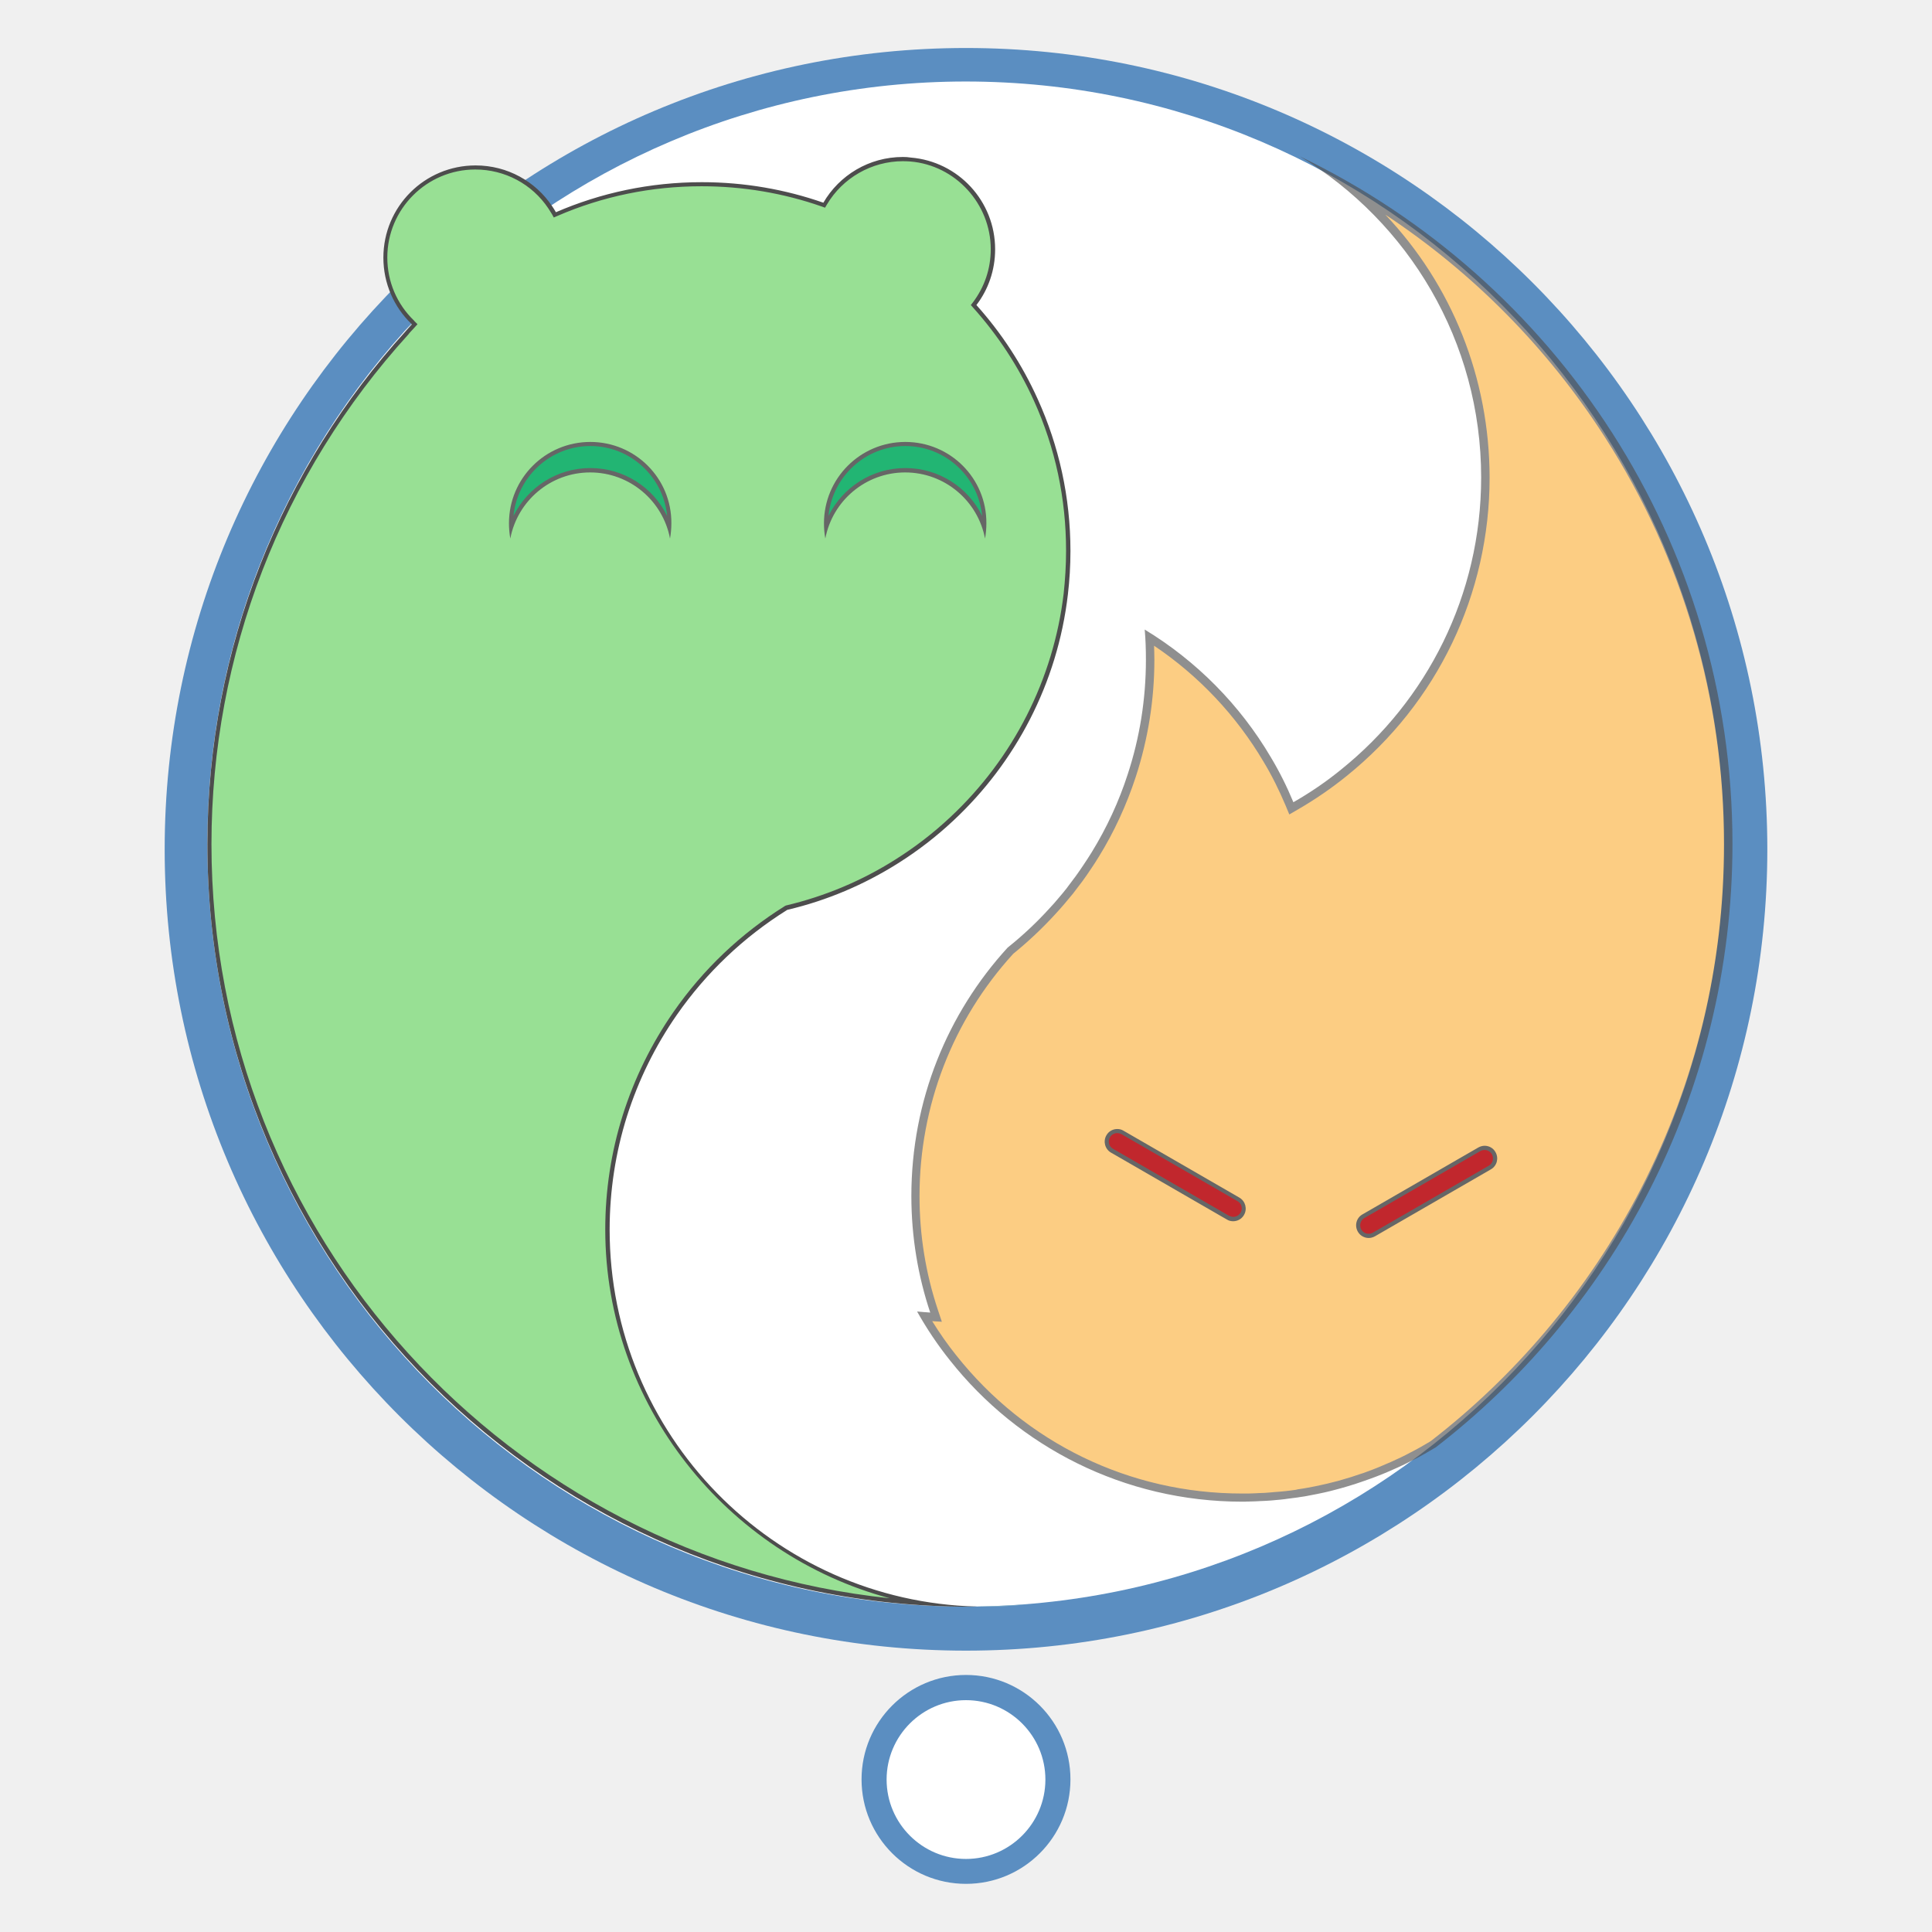
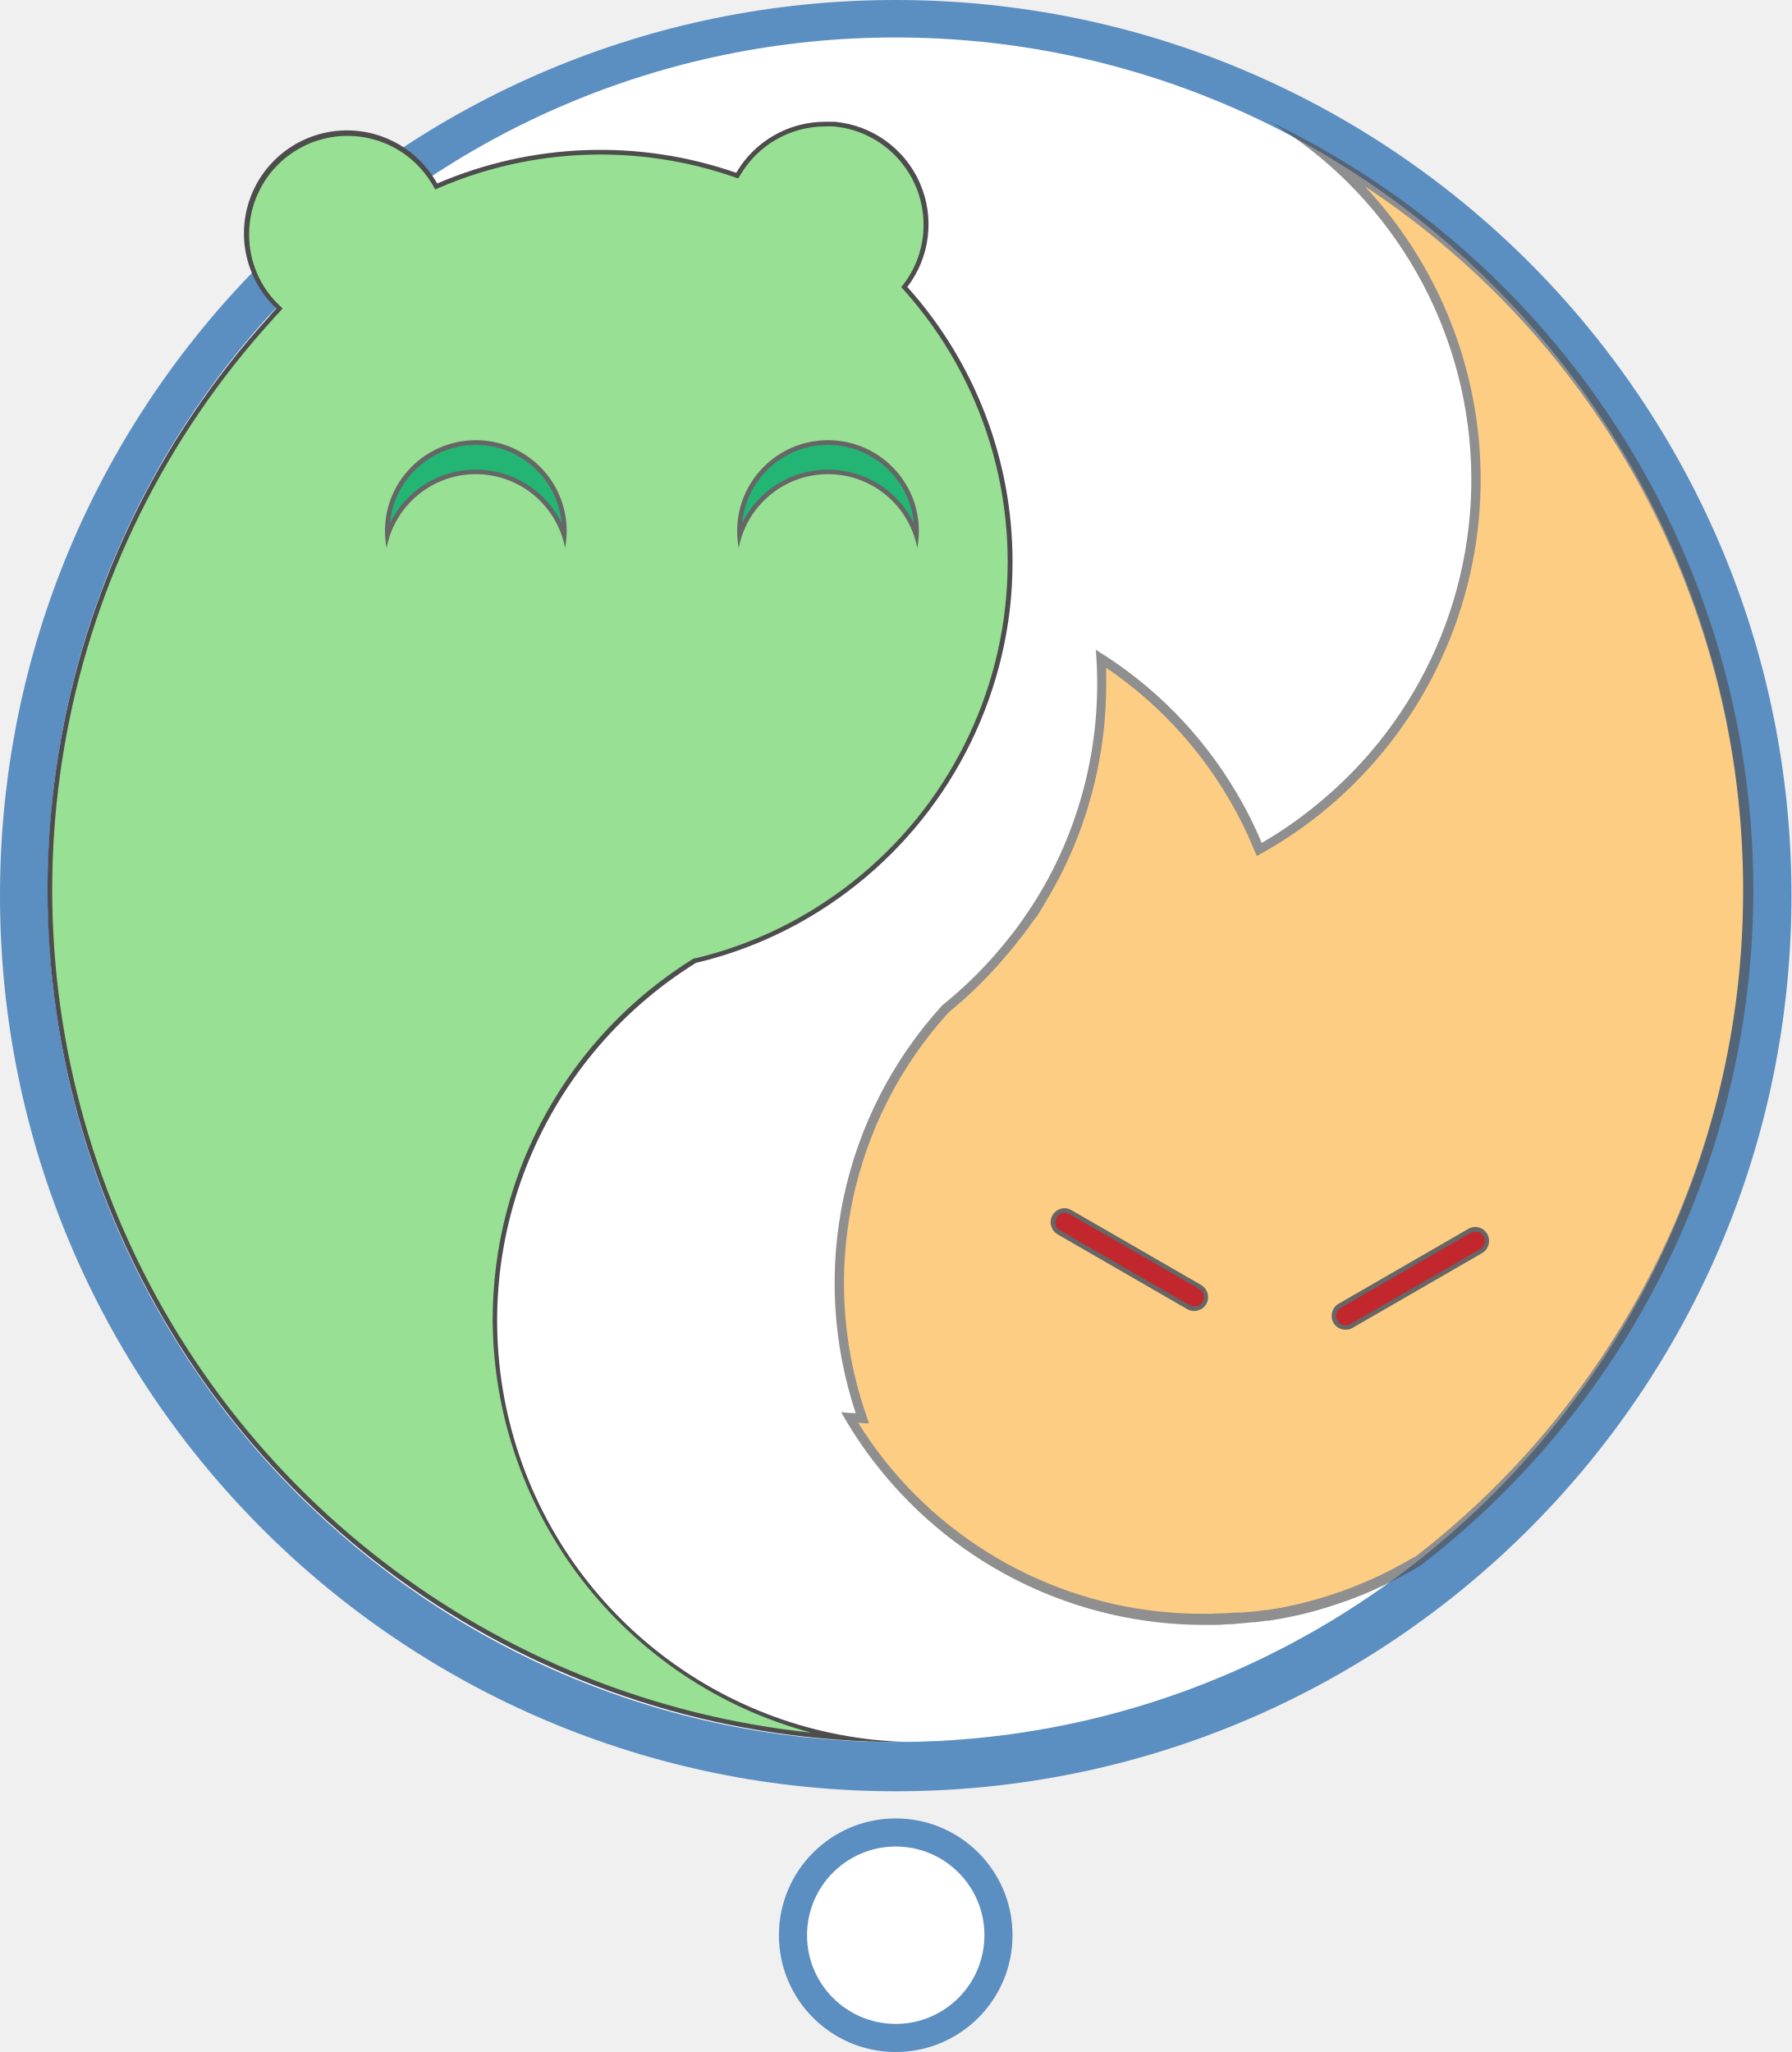
- <svg xmlns="http://www.w3.org/2000/svg" version="1.1" id="Layer_1" x="0px" y="0px" viewBox="0 0 128 128" style="enable-background:new 0 0 128 128;" xml:space="preserve">
-   <style type="text/css">
- 	.st0{fill:#5B8EC1;}
- 	.st1{fill:#FFFFFF;}
- 	.st2{opacity:0.63;}
- 	.st3{fill:#FBB03B;}
- 	.st4{fill:#4D4D4D;}
- 	.st5{fill:#91BECE;}
- 	.st6{fill:#98E094;}
- 	.st7{fill:#22B573;}
- 	.st8{fill:#666666;}
- 	.st9{fill:#C1272D;}
- </style>
-   <g>
-     <circle class="st0" cx="64" cy="56.27" r="53.09" />
-     <g>
-       <path class="st1" d="M64,123.98c-3.36,0-6.09-2.73-6.09-6.09c0-3.36,2.73-6.09,6.09-6.09c3.36,0,6.09,2.73,6.09,6.09    C70.09,121.25,67.36,123.98,64,123.98z" />
-       <path class="st0" d="M64,112.64c2.9,0,5.26,2.36,5.26,5.26s-2.36,5.26-5.26,5.26s-5.26-2.36-5.26-5.26S61.1,112.64,64,112.64     M64,110.97c-3.82,0-6.92,3.1-6.92,6.92c0,3.82,3.1,6.92,6.92,6.92s6.92-3.1,6.92-6.92C70.92,114.07,67.82,110.97,64,110.97    L64,110.97z" />
-     </g>
-     <ellipse class="st1" cx="63.98" cy="55.92" rx="50.24" ry="50.52" />
-     <g class="st2">
-       <path class="st3" d="M82.3,99.22c-7.51,0-14.49-3.38-19.15-9.26c-0.68-0.86-1.32-1.78-1.89-2.75c0.11,0.01,0.75,0.05,0.75,0.05    l-0.13-0.39c-0.82-2.45-1.23-5.02-1.23-7.63c0-6.04,2.24-11.82,6.31-16.27c0.97-0.78,1.91-1.66,2.78-2.61    c0.21-0.22,0.41-0.46,0.61-0.69c0.18-0.21,0.36-0.42,0.53-0.64c0.03-0.04,0.06-0.07,0.08-0.11c0.16-0.2,0.34-0.44,0.52-0.68    c0.19-0.25,0.36-0.5,0.53-0.76c0.19-0.27,0.37-0.56,0.55-0.86c1.01-1.63,1.82-3.4,2.42-5.24c0.8-2.46,1.21-5.04,1.21-7.66    c0-0.49-0.02-0.99-0.04-1.47c3.19,2.04,5.87,4.82,7.79,8.07c0.56,0.93,1.06,1.92,1.49,2.96l0.12,0.29l0.27-0.16    c1.15-0.66,2.23-1.41,3.21-2.21c5.95-4.8,9.36-11.92,9.36-19.56c0-7.47-3.22-14.36-8.79-19.09c15.24,8.95,24.88,25.56,24.88,43.38    c0,8.08-1.86,15.79-5.52,22.93c-1.75,3.4-3.89,6.61-6.37,9.53c-2.29,2.7-4.86,5.17-7.66,7.32c0,0-0.05,0.02-0.05,0.02l0,0    c-0.42,0.25-0.86,0.5-1.33,0.74c-0.42,0.22-0.85,0.43-1.29,0.63c-0.55,0.25-1.09,0.47-1.61,0.65c-0.16,0.06-0.33,0.12-0.5,0.17    c-0.34,0.12-0.68,0.23-1.02,0.33c-0.26,0.08-0.52,0.15-0.78,0.21c-0.23,0.06-0.46,0.12-0.68,0.16c-0.31,0.07-0.62,0.13-0.93,0.19    c-0.23,0.04-0.47,0.08-0.7,0.11c-0.07,0.02-0.09,0.02-0.12,0.02c-0.23,0.03-0.46,0.07-0.7,0.09l-0.13,0.02    c-0.19,0.02-0.39,0.04-0.58,0.05c-0.11,0.01-0.21,0.02-0.32,0.03c-0.24,0.02-0.48,0.04-0.71,0.04c-0.26,0.02-0.51,0.02-0.77,0.03    h-0.07c-0.12,0.01-0.23,0.01-0.34,0.01C82.31,99.22,82.31,99.22,82.3,99.22z" />
-       <path class="st4" d="M91.78,14.22c5.8,3.83,10.77,8.85,14.56,14.76c5.16,8.04,7.88,17.35,7.88,26.95c0,8.03-1.85,15.7-5.49,22.8    c-1.74,3.38-3.87,6.57-6.34,9.48c-2.27,2.68-4.82,5.12-7.59,7.26l-0.04,0.02l-0.02,0.02c-0.42,0.25-0.85,0.5-1.31,0.73    c-0.4,0.22-0.83,0.42-1.28,0.62c-0.54,0.24-1.07,0.46-1.6,0.65c-0.16,0.06-0.32,0.12-0.5,0.17c-0.36,0.13-0.69,0.23-1.01,0.32    c-0.25,0.08-0.51,0.15-0.77,0.21c-0.22,0.06-0.44,0.11-0.67,0.16c-0.3,0.07-0.61,0.13-0.93,0.19c-0.22,0.04-0.45,0.08-0.68,0.11    l-0.05,0.01l-0.02,0.01c-0.01,0-0.03,0-0.05,0.01c-0.23,0.03-0.46,0.07-0.7,0.09l-0.11,0.01c-0.19,0.02-0.38,0.04-0.59,0.05    c-0.1,0.01-0.2,0.02-0.32,0.03c-0.25,0.02-0.48,0.04-0.71,0.04c-0.25,0.02-0.49,0.02-0.74,0.03l-0.1,0c-0.1,0-0.2,0-0.3,0    c-0.01,0-0.02,0-0.02,0c-7.42,0-14.32-3.34-18.93-9.16c-0.57-0.71-1.1-1.47-1.59-2.26l0.64,0.04l-0.26-0.78    c-0.81-2.42-1.22-4.96-1.22-7.55c0-5.96,2.2-11.66,6.21-16.05c1-0.81,1.94-1.7,2.8-2.64c0.21-0.23,0.42-0.46,0.62-0.7    c0.18-0.21,0.36-0.43,0.55-0.66c0.01-0.02,0.04-0.05,0.06-0.08c0.16-0.21,0.33-0.43,0.54-0.71c0.21-0.29,0.38-0.53,0.53-0.76    c0.19-0.28,0.37-0.55,0.57-0.88c1.02-1.65,1.84-3.44,2.45-5.3c0.81-2.49,1.23-5.1,1.23-7.74c0-0.31-0.01-0.63-0.02-0.94    c2.95,1.98,5.44,4.62,7.25,7.68c0.55,0.91,1.04,1.9,1.47,2.92l0.24,0.58l0.55-0.32c1.16-0.67,2.25-1.42,3.25-2.23    c6.02-4.85,9.47-12.06,9.47-19.77C98.68,25.02,96.18,18.86,91.78,14.22 M86.12,10.36c7.19,4.35,12.01,12.25,12.01,21.27    c0,7.82-3.61,14.79-9.26,19.34c-0.99,0.81-2.06,1.54-3.18,2.18c-0.43-1.04-0.93-2.04-1.5-2.99c-2.04-3.46-4.92-6.37-8.35-8.45    c0.06,0.66,0.08,1.33,0.08,2c0,2.64-0.42,5.19-1.2,7.57c-0.59,1.83-1.4,3.57-2.39,5.18c-0.18,0.29-0.36,0.57-0.55,0.85    c-0.17,0.26-0.34,0.5-0.52,0.75c-0.18,0.24-0.36,0.48-0.54,0.72c-0.01,0.02-0.03,0.04-0.05,0.07c-0.17,0.22-0.35,0.43-0.53,0.64    c-0.19,0.23-0.39,0.46-0.6,0.68c-0.85,0.94-1.78,1.81-2.78,2.61c-3.97,4.34-6.38,10.11-6.38,16.46c0,2.7,0.44,5.3,1.25,7.72    c-0.29-0.02-0.58-0.04-0.87-0.07c0.64,1.14,1.37,2.23,2.18,3.24c4.52,5.71,11.52,9.36,19.37,9.36c0.12,0,0.23,0,0.35-0.01h0.08    c0.26-0.01,0.52-0.01,0.77-0.03c0.24-0.01,0.48-0.02,0.72-0.04c0.11-0.01,0.22-0.02,0.32-0.03c0.2-0.02,0.4-0.03,0.59-0.06    c0.04-0.01,0.09-0.01,0.13-0.02c0.24-0.03,0.47-0.06,0.7-0.09c0.04-0.01,0.08-0.01,0.12-0.02c0.24-0.03,0.48-0.07,0.71-0.12    c0.32-0.06,0.63-0.12,0.94-0.19c0.23-0.05,0.47-0.11,0.69-0.17c0.27-0.07,0.53-0.14,0.79-0.22c0.35-0.1,0.69-0.21,1.03-0.33    c0.17-0.06,0.34-0.12,0.51-0.18c0.56-0.2,1.1-0.42,1.63-0.66c0.44-0.19,0.88-0.41,1.31-0.63c0.47-0.24,0.94-0.51,1.39-0.78    c0.01-0.01,0.01-0.01,0.02-0.01c2.82-2.18,5.41-4.65,7.71-7.37c2.48-2.93,4.64-6.14,6.41-9.58c3.55-6.91,5.55-14.75,5.55-23.05    C114.78,35.85,103.07,18.52,86.12,10.36L86.12,10.36z" />
-     </g>
-     <path class="st5" d="M27.26,21.44c-0.11,0.14-0.22,0.29-0.33,0.44c0.13-0.13,0.25-0.27,0.37-0.4   C27.28,21.47,27.27,21.46,27.26,21.44L27.26,21.44z" />
-     <path class="st5" d="M68.06,106.29c-1.08,0.08-2.18,0.13-3.28,0.14c0.19,0.01,0.39,0.01,0.59,0.01   C66.28,106.44,67.17,106.39,68.06,106.29L68.06,106.29z" />
-     <g>
-       <path class="st6" d="M61.01,106.2c-26.27-1.68-47.13-23.59-47.13-50.27c0-12.56,4.65-24.59,13.09-33.87l0.05-0.06    c0.13-0.14,0.47-0.51,0.47-0.51l-0.09-0.09l-0.01-0.01l-0.03-0.03c-1.17-1.13-1.81-2.65-1.81-4.28c0-3.29,2.68-5.97,5.97-5.97    c1.99,0,3.84,0.99,4.95,2.64c0.09,0.13,0.17,0.26,0.24,0.39l0.06,0.11l0.11-0.05c3.04-1.31,6.27-1.98,9.62-1.98    c2.75,0,5.44,0.46,8,1.35l0.11,0.04l0.06-0.1c1.06-1.82,3.04-2.96,5.15-2.96c0.17,0,0.34,0.01,0.51,0.02    c3.06,0.26,5.45,2.87,5.45,5.95c0,1.32-0.42,2.56-1.21,3.6l-0.07,0.09l0.08,0.09c1.67,1.86,3.03,3.95,4.05,6.21    c1.42,3.15,2.15,6.51,2.15,10c0,0.96-0.06,1.93-0.17,2.86c-0.67,5.68-3.35,10.97-7.54,14.88c-1.13,1.06-2.37,2.01-3.66,2.83    c-2.26,1.42-4.71,2.45-7.29,3.06c-2.96,1.83-5.43,4.19-7.4,7.02c-1.44,2.08-2.56,4.36-3.33,6.78c-0.76,2.43-1.15,4.96-1.15,7.54    C40.25,93.7,49.27,104.1,61.01,106.2z" />
-       <path class="st4" d="M59.82,10.68c0.19,0,0.35,0.01,0.5,0.02c2.99,0.25,5.32,2.81,5.32,5.81c0,1.29-0.41,2.5-1.18,3.52l-0.14,0.18    l0.15,0.17c1.66,1.85,3.02,3.93,4.03,6.17c1.42,3.13,2.13,6.48,2.13,9.94c0,0.96-0.06,1.91-0.16,2.84    c-0.67,5.65-3.33,10.9-7.5,14.8c-1.13,1.06-2.35,2-3.64,2.81c-2.24,1.42-4.68,2.44-7.25,3.05L52.05,60l-0.04,0.02    c-2.93,1.83-5.42,4.19-7.4,7.04c-1.45,2.09-2.58,4.38-3.35,6.82c-0.77,2.44-1.16,4.99-1.16,7.58c0,11.6,8.05,21.55,18.85,24.43    c-25.22-2.65-44.94-24.05-44.94-49.96c0-12.53,4.63-24.52,13.06-33.79c0.02-0.02,0.04-0.05,0.05-0.07    c0.12-0.13,0.24-0.26,0.36-0.39l0.18-0.2l-0.19-0.19l-0.02-0.02l0-0.01l-0.02-0.02c-1.14-1.1-1.77-2.59-1.77-4.18    c0-3.21,2.61-5.83,5.83-5.83c1.95,0,3.76,0.96,4.84,2.58c0.08,0.12,0.16,0.25,0.24,0.38l0.12,0.22l0.23-0.1    c3.02-1.31,6.24-1.97,9.56-1.97c2.73,0,5.41,0.45,7.96,1.34l0.22,0.08l0.12-0.2C55.82,11.79,57.75,10.68,59.82,10.68 M59.82,10.4    c-2.25,0-4.22,1.22-5.27,3.03c-2.52-0.88-5.23-1.36-8.05-1.36c-3.44,0-6.71,0.71-9.67,1.99c-0.08-0.14-0.16-0.27-0.25-0.4    c-1.09-1.63-2.95-2.7-5.07-2.7c-3.38,0-6.11,2.73-6.11,6.11c0,1.72,0.71,3.28,1.85,4.38c0.01,0.02,0.03,0.03,0.04,0.04    c-0.12,0.13-0.24,0.27-0.37,0.4c-0.02,0.02-0.03,0.04-0.06,0.07c-8.15,8.97-13.12,20.89-13.12,33.97    c0,27.9,22.62,50.52,50.52,50.52c0.16,0,0.31,0,0.47-0.01c-13.5-0.34-24.34-11.4-24.34-24.97c0-2.61,0.4-5.13,1.14-7.49    c0.77-2.43,1.89-4.7,3.31-6.74c1.94-2.79,4.43-5.16,7.32-6.96c2.64-0.62,5.11-1.68,7.33-3.08c1.32-0.83,2.55-1.78,3.68-2.84    c4.11-3.84,6.89-9.08,7.58-14.97c0.11-0.94,0.17-1.9,0.17-2.88c0-3.58-0.77-6.98-2.16-10.05c-1.03-2.29-2.41-4.4-4.07-6.25    c0.78-1.02,1.24-2.3,1.24-3.69c0-3.2-2.45-5.82-5.58-6.08C60.17,10.41,60,10.4,59.82,10.4L59.82,10.4z" />
-     </g>
-     <g>
-       <path class="st7" d="M44.36,34.93c-0.74-2.22-2.84-3.77-5.24-3.77s-4.5,1.55-5.24,3.77c0-0.09-0.01-0.18-0.01-0.26    c0-2.89,2.35-5.25,5.25-5.25s5.25,2.35,5.25,5.25C44.36,34.75,44.36,34.84,44.36,34.93z" />
-       <path class="st8" d="M39.11,29.55c2.66,0,4.84,2.04,5.09,4.63c-0.93-1.9-2.88-3.17-5.09-3.17c-2.2,0-4.15,1.27-5.09,3.17    C34.27,31.59,36.46,29.55,39.11,29.55 M39.11,29.28c-2.98,0-5.39,2.41-5.39,5.39c0,0.34,0.03,0.69,0.09,1.01    c0.47-2.49,2.66-4.38,5.29-4.38c2.63,0,4.82,1.89,5.29,4.38c0.06-0.32,0.09-0.67,0.09-1.01C44.5,31.69,42.09,29.28,39.11,29.28    L39.11,29.28z" />
-     </g>
-     <g>
-       <path class="st7" d="M65.23,34.93c-0.74-2.22-2.84-3.77-5.24-3.77s-4.5,1.55-5.24,3.77c0-0.09-0.01-0.18-0.01-0.26    c0-2.89,2.35-5.25,5.25-5.25s5.25,2.35,5.25,5.25C65.23,34.75,65.23,34.84,65.23,34.93z" />
-       <path class="st8" d="M59.98,29.55c2.66,0,4.84,2.04,5.09,4.63c-0.93-1.9-2.88-3.17-5.09-3.17c-2.2,0-4.15,1.27-5.09,3.17    C55.14,31.59,57.33,29.55,59.98,29.55 M59.98,29.28c-2.98,0-5.39,2.41-5.39,5.39c0,0.34,0.03,0.69,0.09,1.01    c0.47-2.49,2.66-4.38,5.29-4.38c2.63,0,4.82,1.89,5.29,4.38c0.06-0.32,0.09-0.67,0.09-1.01C65.37,31.69,62.96,29.28,59.98,29.28    L59.98,29.28z" />
-     </g>
-     <g>
-       <path class="st9" d="M81.7,80.76c-0.12,0-0.24-0.03-0.34-0.09l-7.69-4.44c-0.16-0.09-0.27-0.24-0.32-0.42s-0.02-0.37,0.07-0.53    c0.12-0.21,0.35-0.35,0.6-0.35c0.12,0,0.24,0.03,0.34,0.09l7.69,4.44c0.16,0.09,0.27,0.24,0.32,0.42s0.02,0.37-0.07,0.53    C82.18,80.63,81.95,80.76,81.7,80.76z" />
-       <path class="st8" d="M74.02,75.07L74.02,75.07c0.1,0,0.19,0.03,0.28,0.07l7.69,4.44c0.27,0.15,0.36,0.49,0.2,0.76    c-0.1,0.17-0.28,0.28-0.48,0.28c-0.1,0-0.19-0.03-0.28-0.07l-7.69-4.44c-0.27-0.15-0.36-0.49-0.2-0.76    C73.63,75.18,73.82,75.07,74.02,75.07 M74.02,74.8c-0.29,0-0.57,0.15-0.72,0.42h0c-0.23,0.4-0.09,0.91,0.3,1.14l7.69,4.44    c0.13,0.08,0.27,0.11,0.41,0.11c0.29,0,0.57-0.15,0.72-0.42h0c0.23-0.4,0.09-0.91-0.3-1.14l-7.69-4.44    C74.3,74.83,74.16,74.8,74.02,74.8L74.02,74.8z" />
-     </g>
-     <g>
-       <path class="st9" d="M90.67,81.87c-0.25,0-0.48-0.13-0.6-0.35C89.98,81.37,89.95,81.18,90,81s0.16-0.33,0.32-0.42l7.69-4.44    c0.1-0.06,0.22-0.09,0.34-0.09c0.25,0,0.48,0.13,0.6,0.35c0.09,0.16,0.12,0.35,0.07,0.53s-0.16,0.33-0.32,0.42l-7.69,4.44    C90.91,81.84,90.79,81.87,90.67,81.87z" />
-       <path class="st8" d="M98.36,76.19c0.2,0,0.38,0.11,0.48,0.28c0.15,0.27,0.06,0.61-0.2,0.76l-7.69,4.44    c-0.08,0.05-0.18,0.07-0.28,0.07c-0.2,0-0.38-0.11-0.48-0.28c-0.15-0.27-0.06-0.61,0.2-0.76l7.69-4.44    C98.17,76.21,98.26,76.19,98.36,76.19L98.36,76.19 M98.36,75.91c-0.14,0-0.28,0.04-0.41,0.11l-7.69,4.44    c-0.4,0.23-0.53,0.74-0.3,1.14h0c0.15,0.27,0.44,0.42,0.72,0.42c0.14,0,0.28-0.04,0.41-0.11l7.69-4.44    c0.4-0.23,0.53-0.74,0.3-1.14h0C98.93,76.06,98.65,75.91,98.36,75.91L98.36,75.91z" />
-     </g>
+ <svg xmlns="http://www.w3.org/2000/svg" id="Layer_2" data-name="Layer 2" viewBox="0 0 191.27 219.1">
+   <defs>
+     <style>.cls-1{fill:#5b8ec1;}.cls-2{fill:#fff;}.cls-3{opacity:0.63;}.cls-4{fill:#fbb03b;}.cls-5{fill:#4d4d4d;}.cls-6{fill:#91bece;}.cls-7{fill:#98e094;}.cls-8{fill:#22b573;}.cls-9{fill:#666;}.cls-10{fill:#c1272d;}</style>
+   </defs>
+   <circle class="cls-1" cx="95.63" cy="95.63" r="95.63" />
+   <path class="cls-2" d="M119.53,225.6a11,11,0,1,1,11-11A11,11,0,0,1,119.53,225.6Z" transform="translate(-23.9 -8)" />
+   <path class="cls-1" d="M119.53,205.16a9.47,9.47,0,1,1-9.47,9.47,9.48,9.48,0,0,1,9.47-9.47m0-3A12.47,12.47,0,1,0,132,214.63a12.47,12.47,0,0,0-12.47-12.47Z" transform="translate(-23.9 -8)" />
+   <ellipse class="cls-2" cx="95.6" cy="95" rx="90.5" ry="91" />
+   <g class="cls-3">
+     <path class="cls-4" d="M152.5,181A43.8,43.8,0,0,1,118,164.32a43.28,43.28,0,0,1-3.4-4.95l1.36.08-.24-.7a43.53,43.53,0,0,1,9.15-43.06,44.21,44.21,0,0,0,5-4.7c.37-.41.74-.82,1.09-1.25s.65-.76,1-1.16a1.3,1.3,0,0,0,.15-.2c.29-.36.61-.79.93-1.24s.65-.9,1-1.37.67-1,1-1.54a43.77,43.77,0,0,0,4.36-9.44A44.64,44.64,0,0,0,141.5,81c0-.89,0-1.78-.08-2.66a43.86,43.86,0,0,1,14,14.54,42.82,42.82,0,0,1,2.68,5.33l.22.53.49-.29a43.78,43.78,0,0,0,5.79-4,45.26,45.26,0,0,0,1-69.63A91.14,91.14,0,0,1,210.5,103a89.58,89.58,0,0,1-9.95,41.3,90.89,90.89,0,0,1-25.27,30.36l-.08,0h0c-.75.45-1.56.9-2.39,1.34s-1.53.77-2.33,1.12c-1,.45-2,.84-2.91,1.18-.29.11-.6.22-.9.31-.61.21-1.23.41-1.85.59-.47.14-.93.27-1.4.38s-.82.21-1.23.3c-.56.12-1.11.24-1.68.34-.42.08-.84.15-1.26.2l-.21,0c-.42.07-.83.12-1.26.17l-.23,0-1.05.1-.57.05c-.43,0-.86.07-1.28.08s-.93,0-1.39.05h-.76Z" transform="translate(-23.9 -8)" />
+     <path class="cls-5" d="M169.58,27.87A90,90,0,0,1,210,103a89.09,89.09,0,0,1-9.89,41.07A90.57,90.57,0,0,1,175,174.22l-.07,0,0,0c-.75.45-1.54.89-2.36,1.32s-1.5.76-2.3,1.11c-1,.43-1.93.82-2.87,1.16-.29.11-.59.21-.91.31-.65.23-1.24.42-1.82.58s-.91.26-1.39.38-.8.21-1.2.29c-.55.12-1.1.24-1.67.34l-1.23.2-.09,0H159l-1.27.17-.2,0-1.06.1-.57,0c-.46,0-.86.07-1.28.08s-.89,0-1.32.05h-.77A43.3,43.3,0,0,1,118.39,164a44.42,44.42,0,0,1-2.87-4.08l1.15.06-.47-1.4a43,43,0,0,1,9-42.51,44.45,44.45,0,0,0,5-4.75c.38-.41.76-.84,1.11-1.27s.66-.77,1-1.19a.73.73,0,0,0,.11-.15c.3-.37.6-.77,1-1.28s.68-1,1-1.37.66-1,1-1.57A44.05,44.05,0,0,0,139.79,95,44.78,44.78,0,0,0,142,81c0-.57,0-1.13,0-1.7A43.4,43.4,0,0,1,155,93.14a41.06,41.06,0,0,1,2.65,5.26l.43,1,1-.56a44.74,44.74,0,0,0,5.85-4,45.79,45.79,0,0,0,4.63-67m-10.21-6.94a44.74,44.74,0,0,1,4.95,73.16A43.24,43.24,0,0,1,158.6,98a41.78,41.78,0,0,0-2.71-5.39,44.11,44.11,0,0,0-15-15.23q.15,1.78.15,3.6a43.92,43.92,0,0,1-2.16,13.64,43,43,0,0,1-4.31,9.33c-.32.52-.64,1-1,1.53s-.61.9-.94,1.35-.64.87-1,1.3a.94.94,0,0,1-.09.12c-.31.39-.63.77-.95,1.15s-.71.83-1.08,1.23a44.48,44.48,0,0,1-5,4.7,44,44,0,0,0-9.25,43.56q-.78,0-1.56-.12a43.47,43.47,0,0,0,3.92,5.84A44.42,44.42,0,0,0,152.5,181.5h.77c.47,0,.93,0,1.39-.05s.87,0,1.3-.08l.58-.05,1.07-.1.23,0,1.27-.17.21,0c.43-.06.86-.13,1.28-.21.57-.1,1.13-.22,1.69-.34s.84-.19,1.25-.3,1-.25,1.42-.39c.63-.18,1.25-.38,1.86-.59l.92-.32c1-.36,2-.76,2.94-1.19.8-.35,1.59-.73,2.36-1.14s1.69-.91,2.51-1.41l0,0A91,91,0,0,0,159.37,20.93Z" transform="translate(-23.9 -8)" />
  </g>
+   <path class="cls-6" d="M53.34,40.89l-.6.79.67-.72a.46.46,0,0,1-.07-.07Z" transform="translate(-23.9 -8)" />
+   <path class="cls-6" d="M126.84,193.74c-2,.15-3.92.24-5.91.25H122a45.59,45.59,0,0,0,4.84-.26Z" transform="translate(-23.9 -8)" />
+   <path class="cls-7" d="M114.15,193.56A90.75,90.75,0,0,1,52.83,42l.09-.12.84-.91-.17-.17,0,0-.06,0A10.63,10.63,0,0,1,50.25,33a10.75,10.75,0,0,1,19.67-6,7.42,7.42,0,0,1,.44.7l.11.2.21-.09a43.81,43.81,0,0,1,31.74-1.13l.19.06.11-.17A10.76,10.76,0,0,1,112,21.25c.31,0,.61,0,.93,0A10.8,10.8,0,0,1,122.75,32a10.62,10.62,0,0,1-2.18,6.49l-.12.16.13.16A43.72,43.72,0,0,1,117.87,100a44.08,44.08,0,0,1-6.59,5.09,43.4,43.4,0,0,1-13.14,5.52A45.08,45.08,0,0,0,76.75,149,45.6,45.6,0,0,0,114.15,193.56Z" transform="translate(-23.9 -8)" />
+   <path class="cls-5" d="M112,21.5a8.47,8.47,0,0,1,.91,0A10.55,10.55,0,0,1,122.5,32a10.39,10.39,0,0,1-2.13,6.34l-.25.33.28.3a43.54,43.54,0,0,1-9.26,65.87,42.81,42.81,0,0,1-13,5.48l-.08,0-.07,0A45.36,45.36,0,0,0,76.5,149a45.87,45.87,0,0,0,34,44A90.51,90.51,0,0,1,53,42.12a.94.94,0,0,0,.09-.12c.23-.23.44-.47.66-.7l.32-.36-.34-.33,0,0h0l0,0A10.37,10.37,0,0,1,50.5,33a10.5,10.5,0,0,1,19.22-5.84,7.57,7.57,0,0,1,.42.67l.22.4.42-.18a43.58,43.58,0,0,1,31.55-1.13l.39.14.21-.36A10.53,10.53,0,0,1,112,21.5m0-.5a11,11,0,0,0-9.5,5.45,44.09,44.09,0,0,0-31.92,1.14q-.21-.37-.45-.72a11,11,0,1,0-16.79,14,.46.46,0,0,0,.07.07l-.67.72-.1.13A91,91,0,0,0,120,194h.84A45,45,0,0,1,98.2,110.81a43.43,43.43,0,0,0,13.21-5.55A44.16,44.16,0,0,0,131.7,73.18,44.34,44.34,0,0,0,132,68a43.86,43.86,0,0,0-11.23-29.36A11,11,0,0,0,113,21c-.32,0-.63,0-1,0Z" transform="translate(-23.9 -8)" />
+   <path class="cls-8" d="M84.14,65.18a10,10,0,0,0-18.88,0c0-.16,0-.32,0-.48a9.45,9.45,0,0,1,18.9,0C84.15,64.86,84.15,65,84.14,65.18Z" transform="translate(-23.9 -8)" />
+   <path class="cls-9" d="M74.7,55.5a9.2,9.2,0,0,1,9.16,8.34,10.21,10.21,0,0,0-18.32,0A9.22,9.22,0,0,1,74.7,55.5m0-.5A9.7,9.7,0,0,0,65,64.7a9.85,9.85,0,0,0,.17,1.82,9.7,9.7,0,0,1,19.06,0,9.85,9.85,0,0,0,.17-1.82A9.7,9.7,0,0,0,74.7,55Z" transform="translate(-23.9 -8)" />
+   <path class="cls-8" d="M121.74,65.18a10,10,0,0,0-18.88,0c0-.16,0-.32,0-.48a9.45,9.45,0,0,1,18.9,0C121.75,64.86,121.75,65,121.74,65.18Z" transform="translate(-23.9 -8)" />
+   <path class="cls-9" d="M112.3,55.5a9.22,9.22,0,0,1,9.16,8.34,10.21,10.21,0,0,0-18.32,0,9.2,9.2,0,0,1,9.16-8.34m0-.5a9.7,9.7,0,0,0-9.7,9.7,9.85,9.85,0,0,0,.17,1.82,9.7,9.7,0,0,1,19.06,0A9.85,9.85,0,0,0,122,64.7a9.7,9.7,0,0,0-9.7-9.7Z" transform="translate(-23.9 -8)" />
+   <path class="cls-10" d="M151.42,147.75a1.26,1.26,0,0,1-.62-.17l-13.85-8a1.25,1.25,0,0,1-.46-1.7,1.24,1.24,0,0,1,1.71-.46l13.85,8a1.25,1.25,0,0,1,.46,1.7A1.25,1.25,0,0,1,151.42,147.75Z" transform="translate(-23.9 -8)" />
+   <path class="cls-9" d="M137.58,137.5h0a1.05,1.05,0,0,1,.49.13l13.86,8a1,1,0,0,1-.51,1.87,1.05,1.05,0,0,1-.49-.13l-13.86-8a1,1,0,0,1,.51-1.87m0-.5a1.52,1.52,0,0,0-1.31.75h0a1.51,1.51,0,0,0,.55,2.05l13.86,8a1.5,1.5,0,0,0,2-.55h0a1.51,1.51,0,0,0-.55-2.05l-13.86-8a1.52,1.52,0,0,0-.74-.2Z" transform="translate(-23.9 -8)" />
+   <path class="cls-10" d="M167.58,149.75a1.25,1.25,0,0,1-1.09-.63,1.25,1.25,0,0,1,.46-1.7l13.85-8a1.24,1.24,0,0,1,1.71.46,1.25,1.25,0,0,1-.46,1.7l-13.85,8A1.26,1.26,0,0,1,167.58,149.75Z" transform="translate(-23.9 -8)" />
+   <path class="cls-9" d="M181.42,139.5a1,1,0,0,1,.51,1.87l-13.86,8a1.05,1.05,0,0,1-.49.13,1,1,0,0,1-.51-1.87l13.86-8a1.05,1.05,0,0,1,.49-.13h0m0-.5a1.52,1.52,0,0,0-.74.2l-13.86,8a1.51,1.51,0,0,0-.55,2.05h0a1.5,1.5,0,0,0,2,.55l13.86-8a1.51,1.51,0,0,0,.55-2.05h0a1.52,1.52,0,0,0-1.31-.75Z" transform="translate(-23.9 -8)" />
</svg>
